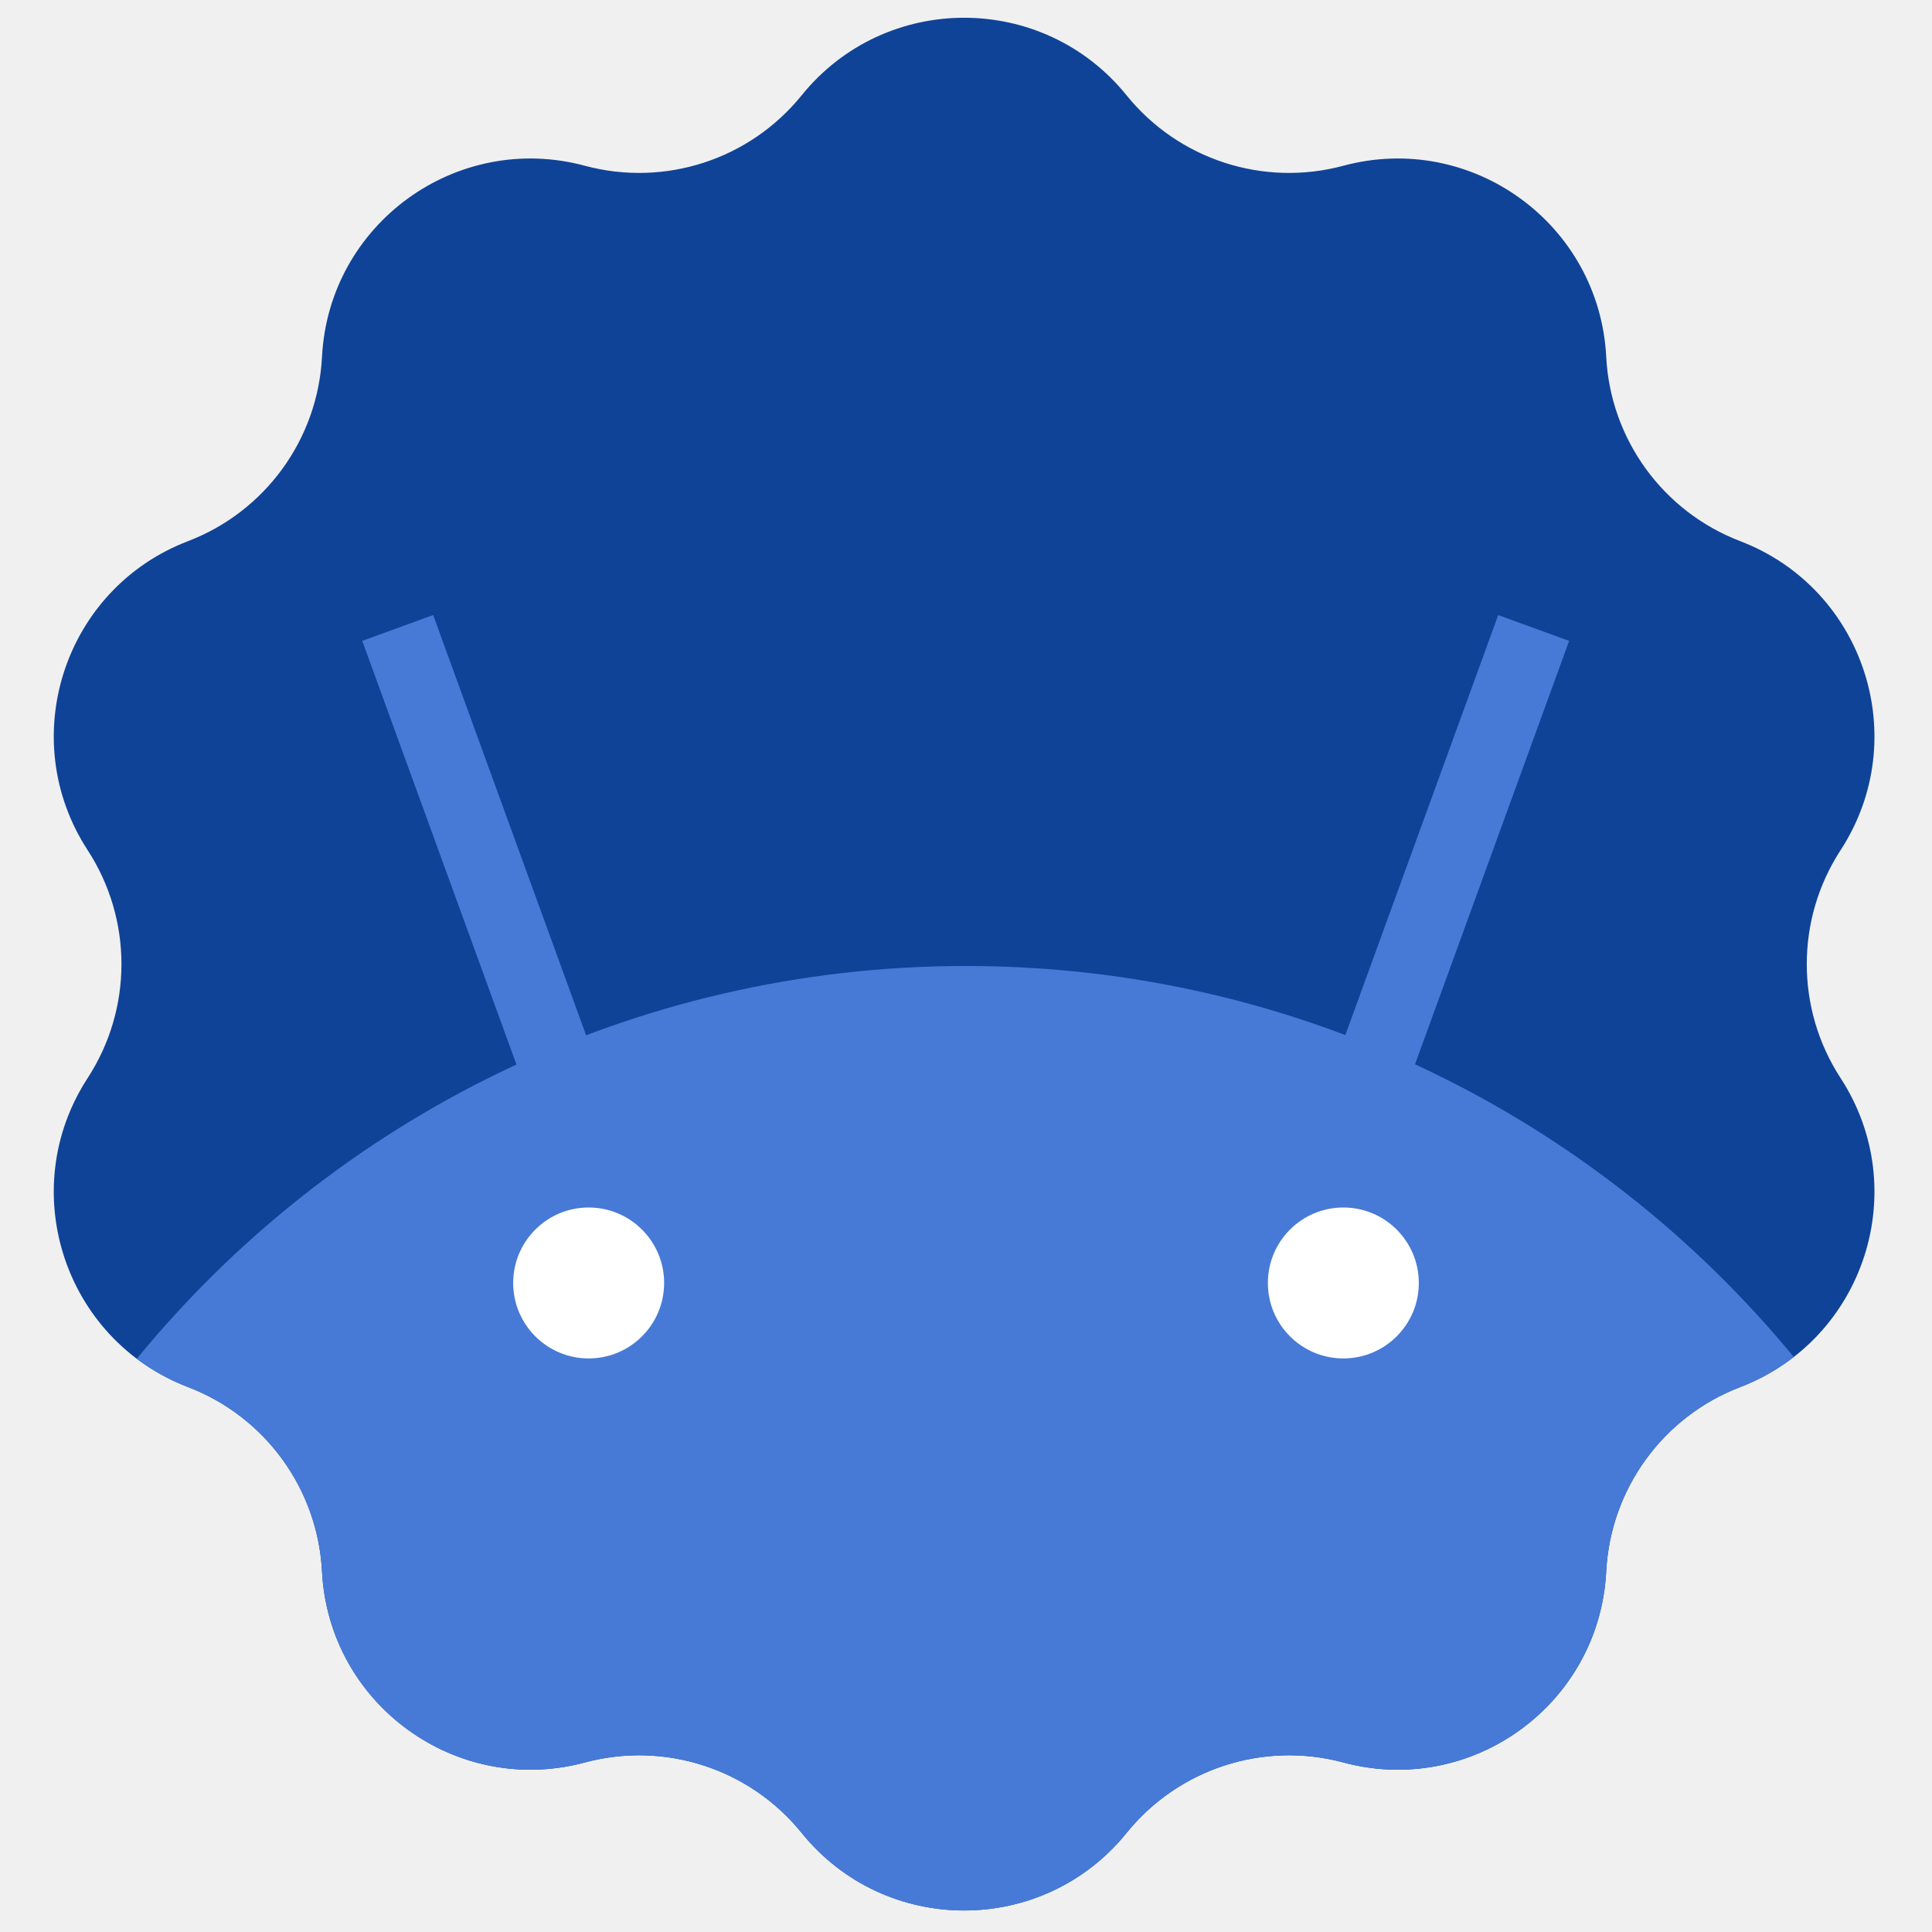
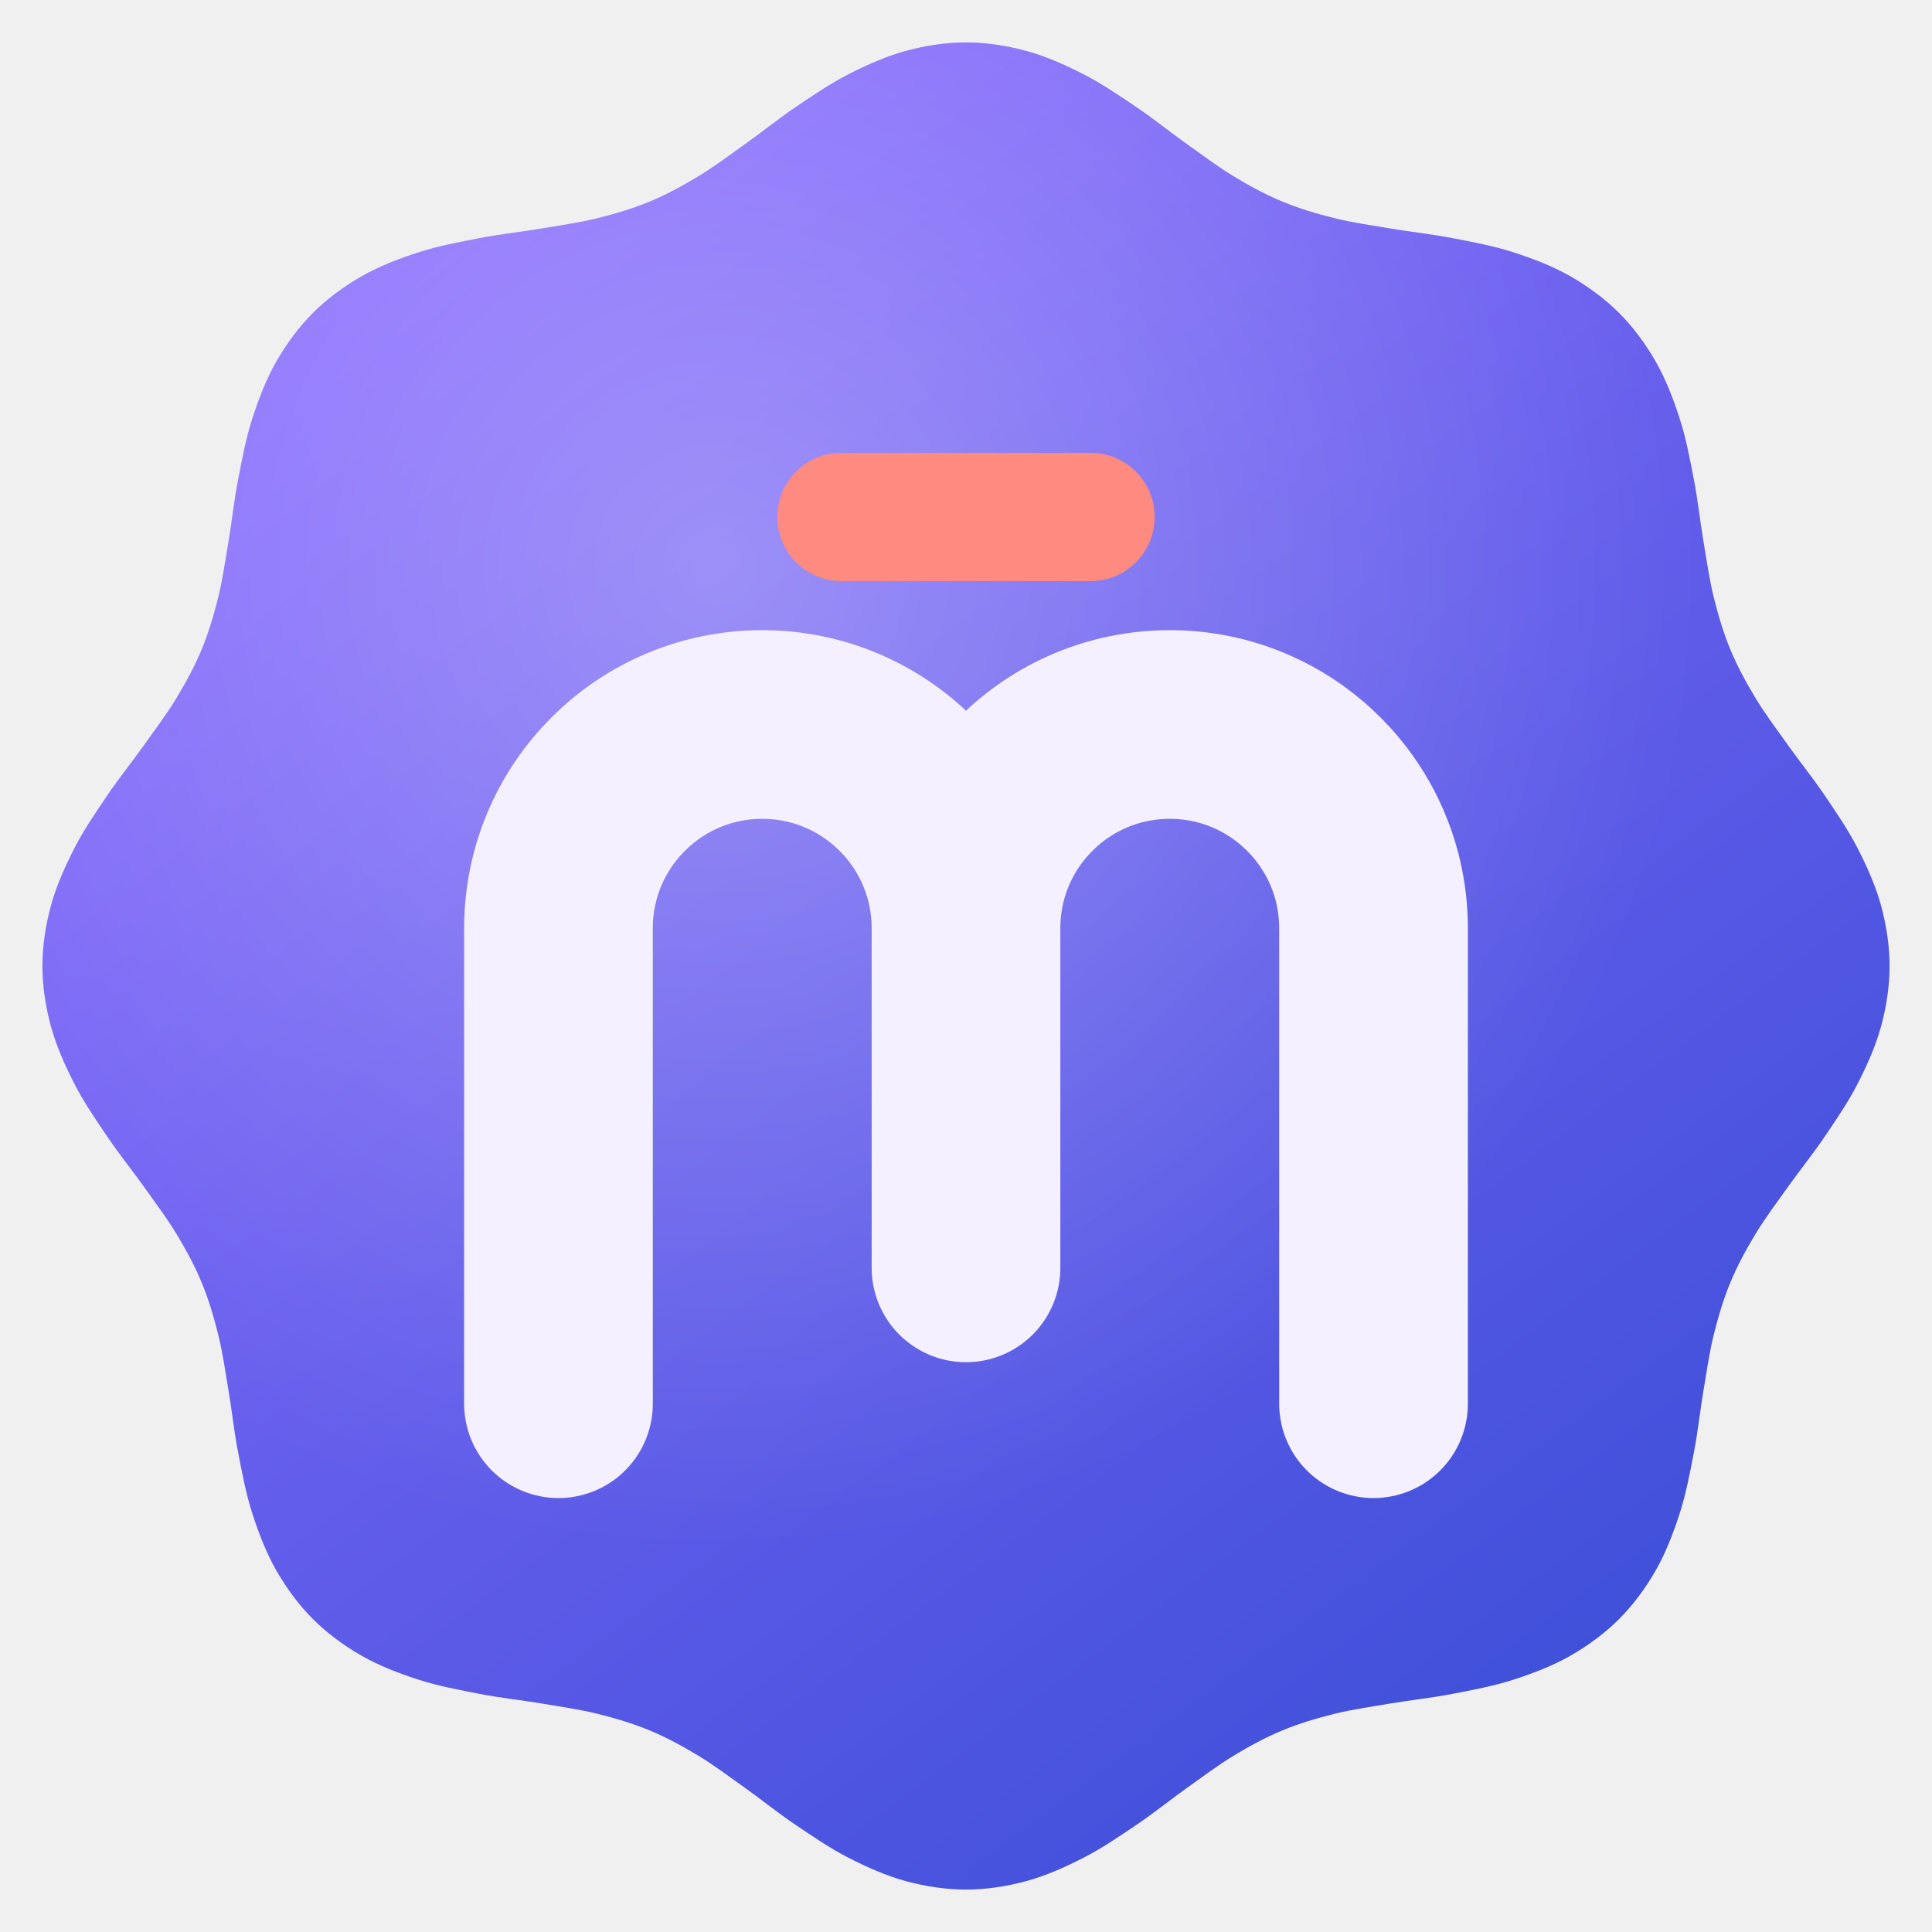
<svg xmlns="http://www.w3.org/2000/svg" width="512" height="512" viewBox="0 0 512 512" fill="none">
-   <g clip-path="url(#clip0_2_2)">
-     <path d="M212.442 25.266C234.602 -2.148 276.398 -2.148 298.558 25.266V25.266C312.327 42.299 334.842 49.615 355.993 43.928V43.928C390.035 34.775 423.848 59.342 425.663 94.546V94.546C426.79 116.419 440.705 135.572 461.159 143.403V143.403C494.08 156.007 506.995 195.758 487.771 225.305V225.305C475.826 243.663 475.826 267.337 487.771 285.695V285.695C506.995 315.242 494.08 354.993 461.159 367.597V367.597C440.705 375.428 426.79 394.581 425.663 416.454V416.454C423.848 451.658 390.035 476.225 355.993 467.072V467.072C334.842 461.385 312.327 468.701 298.558 485.734V485.734C276.398 513.148 234.602 513.148 212.442 485.734V485.734C198.673 468.701 176.158 461.385 155.007 467.072V467.072C120.965 476.225 87.152 451.658 85.337 416.454V416.454C84.21 394.581 70.295 375.428 49.841 367.597V367.597C16.92 354.993 4.005 315.242 23.229 285.695V285.695C35.173 267.337 35.173 243.663 23.229 225.305V225.305C4.005 195.758 16.92 156.007 49.841 143.403V143.403C70.295 135.572 84.21 116.419 85.337 94.546V94.546C87.152 59.342 120.965 34.775 155.007 43.928V43.928C176.158 49.615 198.673 42.299 212.442 25.266V25.266Z" fill="#0F4398" />
-     <path d="M256 256C344.352 256 423.28 296.345 475.368 359.617C471.176 362.869 466.424 365.581 461.159 367.597C440.705 375.428 426.791 394.581 425.663 416.454C423.848 451.658 390.035 476.225 355.993 467.072C334.842 461.385 312.327 468.701 298.559 485.733C276.398 513.147 234.602 513.147 212.441 485.733C198.673 468.701 176.158 461.385 155.007 467.072C120.965 476.225 87.152 451.658 85.337 416.454C84.21 394.581 70.295 375.428 49.841 367.597C44.831 365.679 40.286 363.13 36.246 360.087C88.329 296.545 167.43 256 256 256Z" fill="#477AD6" />
-     <rect x="96" y="169.84" width="20" height="120" transform="rotate(-20 96 169.84)" fill="#477AD6" />
-     <rect x="397.042" y="163" width="20" height="120" transform="rotate(20 397.042 163)" fill="#477AD6" />
-     <circle cx="156" cy="340" r="20" fill="white" />
-     <circle cx="356" cy="340" r="20" fill="white" />
-   </g>
  <defs>
-     <clipPath id="clip0_2_2">
-       <rect width="512" height="512" fill="white" />
-     </clipPath>
+     <linearGradient id="m3ui-bg" x1="96" y1="40" x2="416" y2="472" gradientUnits="userSpaceOnUse">
+       <stop offset="0" stop-color="#8B6CFF" />
+       <stop offset="1" stop-color="#3D4FD8" />
+     </linearGradient>
+     <radialGradient id="m3ui-glow" cx="190" cy="150" r="260" gradientUnits="userSpaceOnUse">
+       <stop offset="0" stop-color="#FFFFFF" stop-opacity="0.28" />
+       <stop offset="1" stop-color="#FFFFFF" stop-opacity="0" />
+     </radialGradient>
  </defs>
+   <path d="M256.00 11.24C261.30 11.24 266.71 12.07 271.90 13.47C277.08 14.87 282.22 17.16 287.11 19.66C292.01 22.16 296.71 25.39 301.26 28.46C305.81 31.53 310.10 35.01 314.39 38.07C318.69 41.12 322.77 44.21 327.02 46.78C331.27 49.34 335.45 51.61 339.90 53.45C344.35 55.29 348.91 56.64 353.72 57.84C358.54 59.03 363.62 59.73 368.81 60.61C374.00 61.48 379.51 62.05 384.89 63.10C390.28 64.14 395.89 65.19 401.12 66.88C406.34 68.57 411.60 70.59 416.25 73.26C420.91 75.94 425.32 79.18 429.07 82.93C432.82 86.68 436.06 91.09 438.74 95.75C441.41 100.40 443.43 105.66 445.12 110.88C446.81 116.11 447.86 121.72 448.90 127.11C449.95 132.49 450.52 138.00 451.39 143.19C452.27 148.38 452.97 153.46 454.16 158.28C455.36 163.09 456.71 167.65 458.55 172.10C460.39 176.55 462.66 180.73 465.22 184.98C467.79 189.23 470.88 193.31 473.93 197.61C476.99 201.90 480.47 206.19 483.54 210.74C486.61 215.29 489.84 219.99 492.34 224.89C494.84 229.78 497.13 234.92 498.53 240.10C499.93 245.29 500.76 250.70 500.76 256.00C500.76 261.30 499.93 266.71 498.53 271.90C497.13 277.08 494.84 282.22 492.34 287.11C489.84 292.01 486.61 296.71 483.54 301.26C480.47 305.81 476.99 310.10 473.93 314.39C470.88 318.69 467.79 322.77 465.22 327.02C462.66 331.27 460.39 335.45 458.55 339.90C456.71 344.35 455.36 348.91 454.16 353.72C452.97 358.54 452.27 363.62 451.39 368.81C450.52 374.00 449.95 379.51 448.90 384.89C447.86 390.28 446.81 395.89 445.12 401.12C443.43 406.34 441.41 411.60 438.74 416.25C436.06 420.91 432.82 425.32 429.07 429.07C425.32 432.82 420.91 436.06 416.25 438.74C411.60 441.41 406.34 443.43 401.12 445.12C395.89 446.81 390.28 447.86 384.89 448.90C379.51 449.95 374.00 450.52 368.81 451.39C363.62 452.27 358.54 452.97 353.72 454.16C348.91 455.36 344.35 456.71 339.90 458.55C335.45 460.39 331.27 462.66 327.02 465.22C322.77 467.79 318.69 470.88 314.39 473.93C310.10 476.99 305.81 480.47 301.26 483.54C296.71 486.61 292.01 489.84 287.11 492.34C282.22 494.84 277.08 497.13 271.90 498.53C266.71 499.93 261.30 500.76 256.00 500.76C250.70 500.76 245.29 499.93 240.10 498.53C234.92 497.13 229.78 494.84 224.89 492.34C219.99 489.84 215.29 486.61 210.74 483.54C206.19 480.47 201.90 476.99 197.61 473.93C193.31 470.88 189.23 467.79 184.98 465.22C180.73 462.66 176.55 460.39 172.10 458.55C167.65 456.71 163.09 455.36 158.28 454.16C153.46 452.97 148.38 452.27 143.19 451.39C138.00 450.52 132.49 449.95 127.11 448.90C121.72 447.86 116.11 446.81 110.88 445.12C105.66 443.43 100.40 441.41 95.75 438.74C91.09 436.06 86.68 432.82 82.93 429.07C79.18 425.32 75.94 420.91 73.26 416.25C70.59 411.60 68.57 406.34 66.88 401.12C65.19 395.89 64.14 390.28 63.10 384.89C62.05 379.51 61.48 374.00 60.61 368.81C59.73 363.62 59.03 358.54 57.84 353.72C56.64 348.91 55.29 344.35 53.45 339.90C51.61 335.45 49.34 331.27 46.78 327.02C44.21 322.77 41.12 318.69 38.07 314.39C35.01 310.10 31.53 305.81 28.46 301.26C25.39 296.71 22.16 292.01 19.66 287.11C17.16 282.22 14.87 277.08 13.47 271.90C12.07 266.71 11.24 261.30 11.24 256.00C11.24 250.70 12.07 245.29 13.47 240.10C14.87 234.92 17.16 229.78 19.66 224.89C22.16 219.99 25.39 215.29 28.46 210.74C31.53 206.19 35.01 201.90 38.07 197.61C41.12 193.31 44.21 189.23 46.78 184.98C49.34 180.73 51.61 176.55 53.45 172.10C55.29 167.65 56.64 163.09 57.84 158.28C59.03 153.46 59.73 148.38 60.61 143.19C61.48 138.00 62.05 132.49 63.10 127.11C64.14 121.72 65.19 116.11 66.88 110.88C68.57 105.66 70.59 100.40 73.26 95.75C75.94 91.09 79.18 86.68 82.93 82.93C86.68 79.18 91.09 75.94 95.75 73.26C100.40 70.59 105.66 68.57 110.88 66.88C116.11 65.19 121.72 64.14 127.11 63.10C132.49 62.05 138.00 61.48 143.19 60.61C148.38 59.73 153.46 59.03 158.28 57.84C163.09 56.64 167.65 55.29 172.10 53.45C176.55 51.61 180.73 49.34 184.98 46.78C189.23 44.21 193.31 41.12 197.61 38.07C201.90 35.01 206.19 31.53 210.74 28.46C215.29 25.39 219.99 22.16 224.89 19.66C229.78 17.16 234.92 14.87 240.10 13.47C245.29 12.07 250.70 11.24 256.00 11.24Z" fill="url(#m3ui-bg)" />
+   <path d="M256.00 11.24C261.30 11.24 266.71 12.07 271.90 13.47C277.08 14.87 282.22 17.16 287.11 19.66C292.01 22.16 296.71 25.39 301.26 28.46C305.81 31.53 310.10 35.01 314.39 38.07C318.69 41.12 322.77 44.21 327.02 46.78C331.27 49.34 335.45 51.61 339.90 53.45C344.35 55.29 348.91 56.64 353.72 57.84C358.54 59.03 363.62 59.73 368.81 60.61C374.00 61.48 379.51 62.05 384.89 63.10C390.28 64.14 395.89 65.19 401.12 66.88C406.34 68.57 411.60 70.59 416.25 73.26C420.91 75.94 425.32 79.18 429.07 82.93C432.82 86.68 436.06 91.09 438.74 95.75C441.41 100.40 443.43 105.66 445.12 110.88C446.81 116.11 447.86 121.72 448.90 127.11C449.95 132.49 450.52 138.00 451.39 143.19C452.27 148.38 452.97 153.46 454.16 158.28C455.36 163.09 456.71 167.65 458.55 172.10C460.39 176.55 462.66 180.73 465.22 184.98C467.79 189.23 470.88 193.31 473.93 197.61C476.99 201.90 480.47 206.19 483.54 210.74C486.61 215.29 489.84 219.99 492.34 224.89C494.84 229.78 497.13 234.92 498.53 240.10C499.93 245.29 500.76 250.70 500.76 256.00C500.76 261.30 499.93 266.71 498.53 271.90C497.13 277.08 494.84 282.22 492.34 287.11C489.84 292.01 486.61 296.71 483.54 301.26C480.47 305.81 476.99 310.10 473.93 314.39C470.88 318.69 467.79 322.77 465.22 327.02C462.66 331.27 460.39 335.45 458.55 339.90C456.71 344.35 455.36 348.91 454.16 353.72C452.97 358.54 452.27 363.62 451.39 368.81C450.52 374.00 449.95 379.51 448.90 384.89C447.86 390.28 446.81 395.89 445.12 401.12C443.43 406.34 441.41 411.60 438.74 416.25C436.06 420.91 432.82 425.32 429.07 429.07C425.32 432.82 420.91 436.06 416.25 438.74C411.60 441.41 406.34 443.43 401.12 445.12C395.89 446.81 390.28 447.86 384.89 448.90C379.51 449.95 374.00 450.52 368.81 451.39C363.62 452.27 358.54 452.97 353.72 454.16C348.91 455.36 344.35 456.71 339.90 458.55C335.45 460.39 331.27 462.66 327.02 465.22C322.77 467.79 318.69 470.88 314.39 473.93C310.10 476.99 305.81 480.47 301.26 483.54C296.71 486.61 292.01 489.84 287.11 492.34C282.22 494.84 277.08 497.13 271.90 498.53C266.71 499.93 261.30 500.76 256.00 500.76C250.70 500.76 245.29 499.93 240.10 498.53C234.92 497.13 229.78 494.84 224.89 492.34C219.99 489.84 215.29 486.61 210.74 483.54C206.19 480.47 201.90 476.99 197.61 473.93C193.31 470.88 189.23 467.79 184.98 465.22C180.73 462.66 176.55 460.39 172.10 458.55C167.65 456.71 163.09 455.36 158.28 454.16C153.46 452.97 148.38 452.27 143.19 451.39C138.00 450.52 132.49 449.95 127.11 448.90C121.72 447.86 116.11 446.81 110.88 445.12C105.66 443.43 100.40 441.41 95.75 438.74C91.09 436.06 86.68 432.82 82.93 429.07C79.18 425.32 75.94 420.91 73.26 416.25C70.59 411.60 68.57 406.34 66.88 401.12C65.19 395.89 64.14 390.28 63.10 384.89C62.05 379.51 61.48 374.00 60.61 368.81C59.73 363.62 59.03 358.54 57.84 353.72C56.64 348.91 55.29 344.35 53.45 339.90C51.61 335.45 49.34 331.27 46.78 327.02C44.21 322.77 41.12 318.69 38.07 314.39C35.01 310.10 31.53 305.81 28.46 301.26C25.39 296.71 22.16 292.01 19.66 287.11C17.16 282.22 14.87 277.08 13.47 271.90C12.07 266.71 11.24 261.30 11.24 256.00C11.24 250.70 12.07 245.29 13.47 240.10C14.87 234.92 17.16 229.78 19.66 224.89C22.16 219.99 25.39 215.29 28.46 210.74C31.53 206.19 35.01 201.90 38.07 197.61C41.12 193.31 44.21 189.23 46.78 184.98C49.34 180.73 51.61 176.55 53.45 172.10C55.29 167.65 56.64 163.09 57.84 158.28C59.03 153.46 59.73 148.38 60.61 143.19C61.48 138.00 62.05 132.49 63.10 127.11C64.14 121.72 65.19 116.11 66.88 110.88C68.57 105.66 70.59 100.40 73.26 95.75C75.94 91.09 79.18 86.68 82.93 82.93C86.68 79.18 91.09 75.94 95.75 73.26C100.40 70.59 105.66 68.57 110.88 66.88C116.11 65.19 121.72 64.14 127.11 63.10C132.49 62.05 138.00 61.48 143.19 60.61C148.38 59.73 153.46 59.03 158.28 57.84C163.09 56.64 167.65 55.29 172.10 53.45C176.55 51.61 180.73 49.34 184.98 46.78C189.23 44.21 193.31 41.12 197.61 38.07C201.90 35.01 206.19 31.53 210.74 28.46C215.29 25.39 219.99 22.16 224.89 19.66C229.78 17.16 234.92 14.87 240.10 13.47C245.29 12.07 250.70 11.24 256.00 11.24Z" fill="url(#m3ui-glow)" />
+   <path d="M148 372V246A54 54 0 0 1 256 246V336M256 246A54 54 0 0 1 364 246V372" stroke="#F4F0FF" stroke-width="50" stroke-linecap="round" stroke-linejoin="round" />
+   <rect x="206" y="120" width="100" height="34" rx="17.0" fill="#FF8A80" />
</svg>
